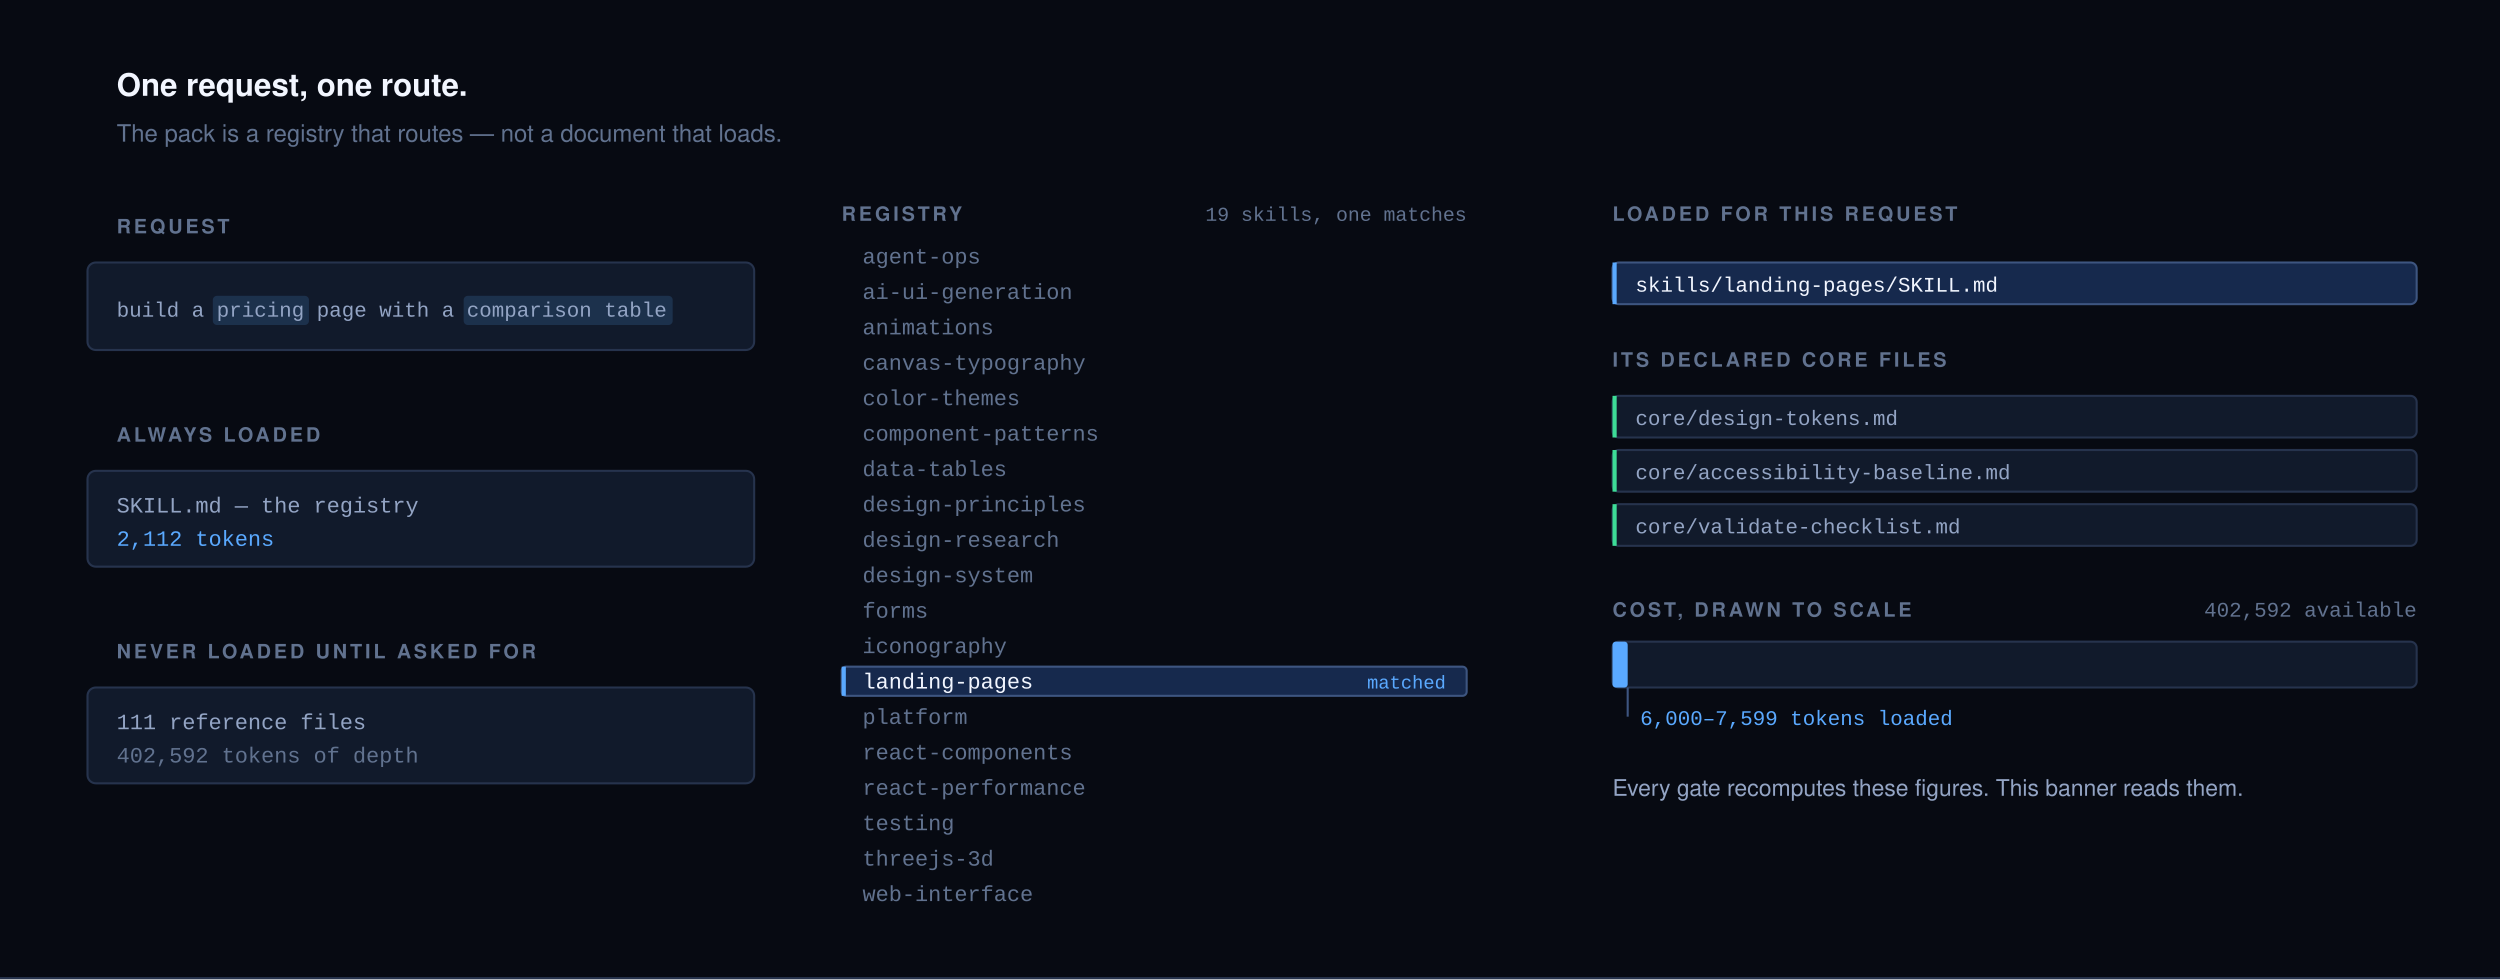
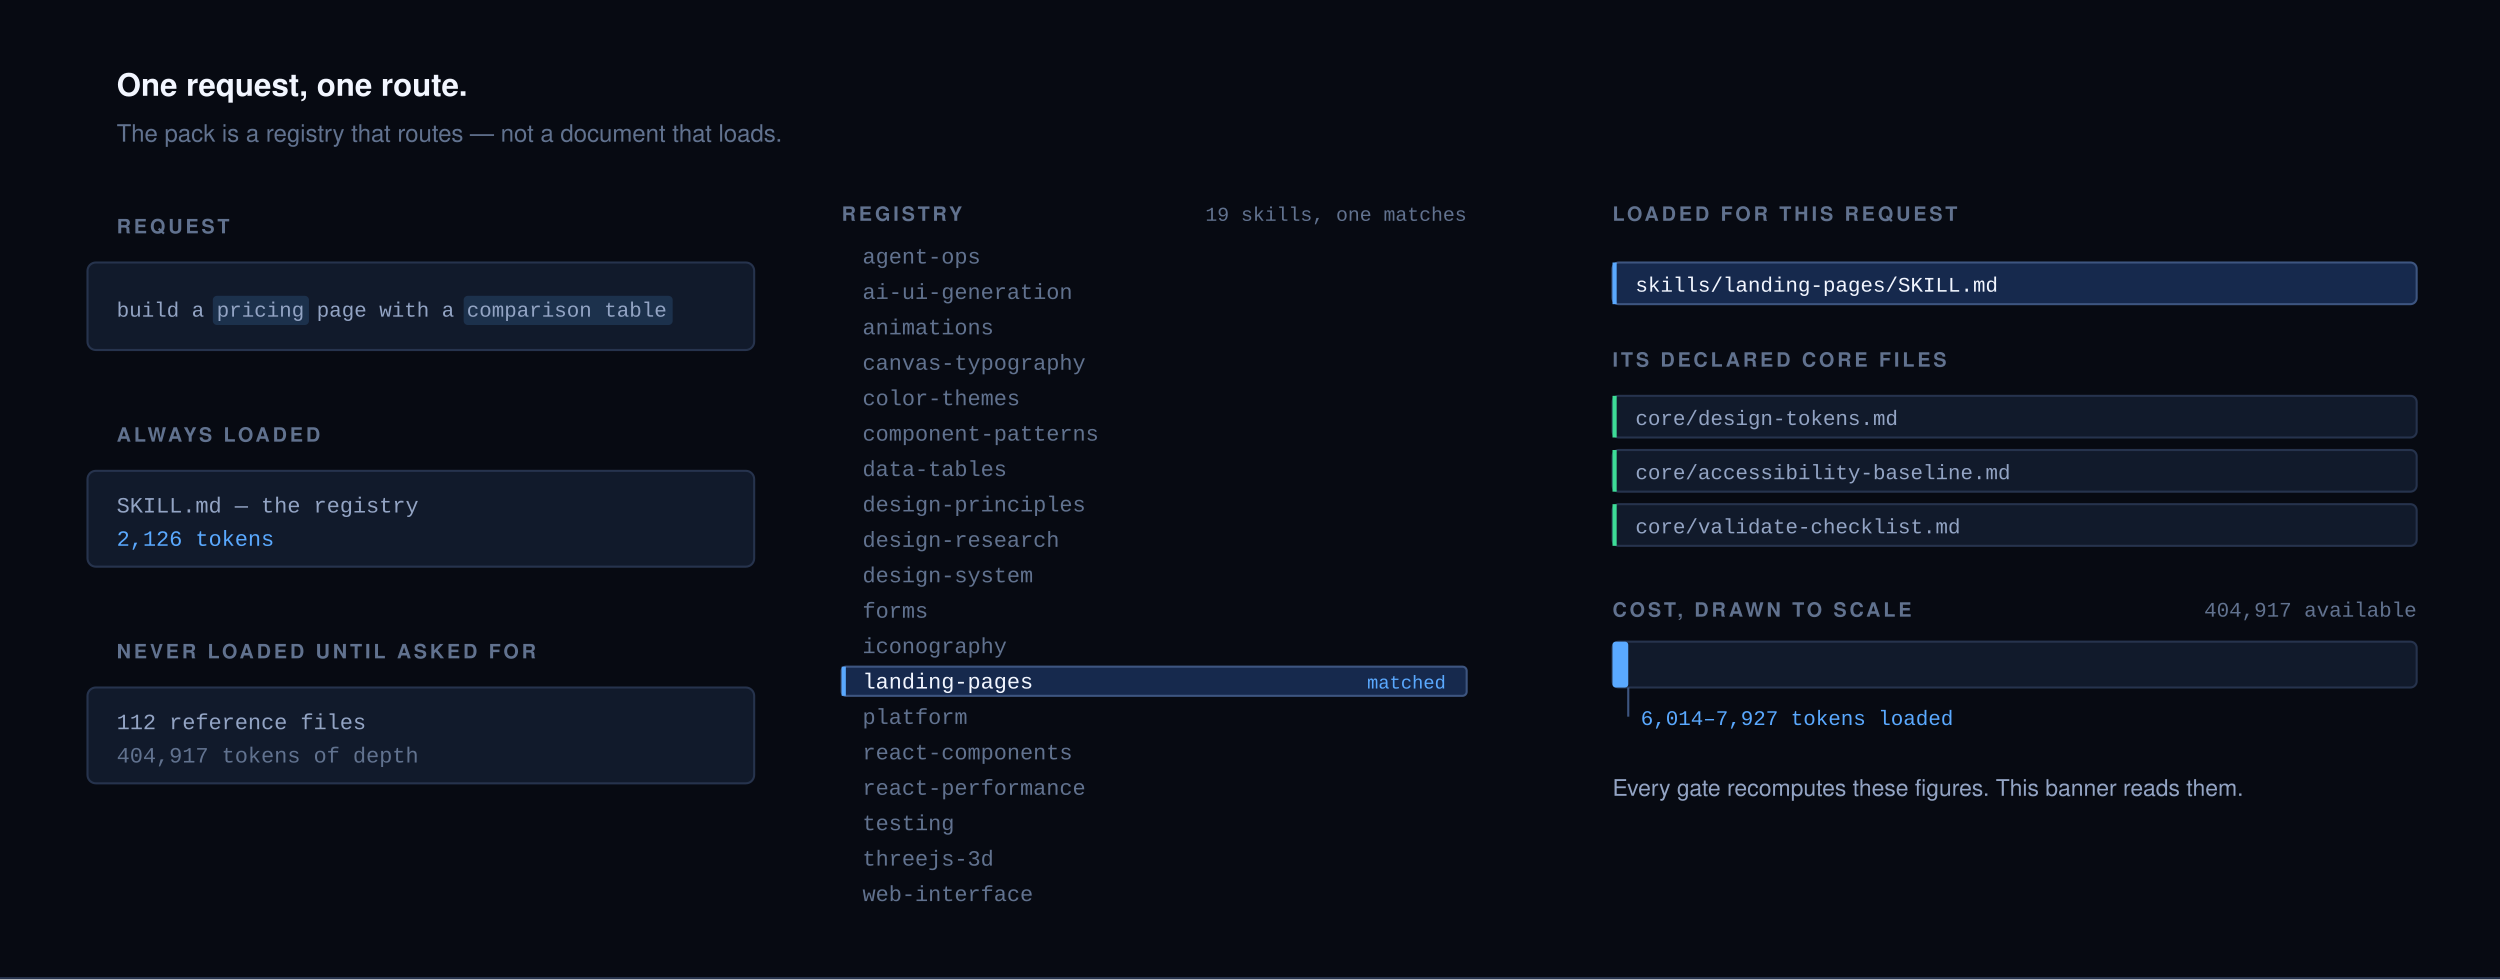
- <svg xmlns="http://www.w3.org/2000/svg" viewBox="0 0 1200 470" width="1200" height="470" role="img" aria-label="How the pack routes one request: a prompt asking for a pricing page with a comparison table is matched against a registry of 19 skills, exactly one of them — landing-pages — is selected, its three core dependency files attach, and a cost meter shows 6,000 to 7,599 tokens loaded against 402,592 tokens of available depth, drawn to scale.">
+ <svg xmlns="http://www.w3.org/2000/svg" viewBox="0 0 1200 470" width="1200" height="470" role="img" aria-label="How the pack routes one request: a prompt asking for a pricing page with a comparison table is matched against a registry of 19 skills, exactly one of them — landing-pages — is selected, its three core dependency files attach, and a cost meter shows 6,014 to 7,927 tokens loaded against 404,917 tokens of available depth, drawn to scale.">
  <style>
@keyframes rf0{0%,14.6%{opacity:0}16%{opacity:1}18.6%,100%{opacity:0}}
@keyframes rf1{0%,15.6%{opacity:0}17%{opacity:1}19.6%,100%{opacity:0}}
@keyframes rf2{0%,16.6%{opacity:0}18%{opacity:1}20.6%,100%{opacity:0}}
@keyframes rf3{0%,17.6%{opacity:0}19%{opacity:1}21.6%,100%{opacity:0}}
@keyframes rf4{0%,18.6%{opacity:0}20%{opacity:1}22.6%,100%{opacity:0}}
@keyframes rf5{0%,19.6%{opacity:0}21%{opacity:1}23.6%,100%{opacity:0}}
@keyframes rf6{0%,20.6%{opacity:0}22%{opacity:1}24.6%,100%{opacity:0}}
@keyframes rf7{0%,21.6%{opacity:0}23%{opacity:1}25.6%,100%{opacity:0}}
@keyframes rf8{0%,22.6%{opacity:0}24%{opacity:1}26.6%,100%{opacity:0}}
@keyframes rf9{0%,23.6%{opacity:0}25%{opacity:1}27.6%,100%{opacity:0}}
@keyframes rf10{0%,24.6%{opacity:0}26%{opacity:1}28.6%,100%{opacity:0}}
@keyframes rf11{0%,25.6%{opacity:0}27%{opacity:1}29.6%,100%{opacity:0}}
@keyframes rf12{0%,26.6%{opacity:0}28%{opacity:1}30.6%,100%{opacity:0}}
@keyframes rf13{0%,27.6%{opacity:0}29%{opacity:1}31.6%,100%{opacity:0}}
@keyframes rf14{0%,28.6%{opacity:0}30%{opacity:1}32.6%,100%{opacity:0}}
@keyframes rf15{0%,29.6%{opacity:0}31%{opacity:1}33.6%,100%{opacity:0}}
@keyframes rf16{0%,30.6%{opacity:0}32%{opacity:1}34.6%,100%{opacity:0}}
@keyframes rf17{0%,31.6%{opacity:0}33%{opacity:1}35.6%,100%{opacity:0}}
@keyframes rf18{0%,32.6%{opacity:0}34%{opacity:1}36.6%,100%{opacity:0}}
@keyframes kw{0%,6%{opacity:0}9%,100%{opacity:.16}}
@keyframes scan{0%,15%{opacity:0;transform:translateY(0)}16%{opacity:.9;transform:translateY(0)}34%{opacity:.9;transform:translateY(317px)}35.5%,100%{opacity:0;transform:translateY(317px)}}
@keyframes lock{0%,35%{opacity:0}38%,100%{opacity:1}}
@keyframes lockt{0%,35%{fill:#61728F}38%,100%{fill:#F2F6FF}}
@keyframes fill{0%,58%{transform:scaleX(0)}72%,100%{transform:scaleX(1)}}
@keyframes late{0%,68%{opacity:0}72%,100%{opacity:1}}
@keyframes dep0{0%,46%{opacity:0;transform:translateX(-6px)}50%,100%{opacity:1;transform:translateX(0)}}
@keyframes dep1{0%,49%{opacity:0;transform:translateX(-6px)}53%,100%{opacity:1;transform:translateX(0)}}
@keyframes dep2{0%,52%{opacity:0;transform:translateX(-6px)}56%,100%{opacity:1;transform:translateX(0)}}
.kw{animation:kw 9s linear infinite}
.scan{animation:scan 9s linear infinite}
.lock{animation:lock 9s linear infinite}
.lock-t{animation:lockt 9s linear infinite}
.fill{animation:fill 9s cubic-bezier(.2,.7,.3,1) infinite;transform-origin:774px 308px}
.late{animation:late 9s linear infinite}
.rf0{animation:rf0 9s linear infinite}
.rf1{animation:rf1 9s linear infinite}
.rf2{animation:rf2 9s linear infinite}
.rf3{animation:rf3 9s linear infinite}
.rf4{animation:rf4 9s linear infinite}
.rf5{animation:rf5 9s linear infinite}
.rf6{animation:rf6 9s linear infinite}
.rf7{animation:rf7 9s linear infinite}
.rf8{animation:rf8 9s linear infinite}
.rf9{animation:rf9 9s linear infinite}
.rf10{animation:rf10 9s linear infinite}
.rf11{animation:rf11 9s linear infinite}
.rf12{animation:rf12 9s linear infinite}
.rf13{animation:rf13 9s linear infinite}
.rf14{animation:rf14 9s linear infinite}
.rf15{animation:rf15 9s linear infinite}
.rf16{animation:rf16 9s linear infinite}
.rf17{animation:rf17 9s linear infinite}
.rf18{animation:rf18 9s linear infinite}
.dep0{animation:dep0 9s ease-out infinite}
.dep1{animation:dep1 9s ease-out infinite}
.dep2{animation:dep2 9s ease-out infinite}
@media (prefers-reduced-motion:reduce){
.kw,.scan,.lock,.lock-t,.fill,.late,.rf0,.rf1,.rf2,.rf3,.rf4,.rf5,.rf6,.rf7,.rf8,.rf9,.rf10,.rf11,.rf12,.rf13,.rf14,.rf15,.rf16,.rf17,.rf18,.dep0,.dep1,.dep2{animation:none}
.scan{opacity:0}
}
</style>
  <rect width="1200" height="470" fill="#070A12" />
  <text x="56" y="46" font-family="ui-sans-serif, system-ui, -apple-system, 'Segoe UI', Helvetica, Arial, sans-serif" font-size="15" font-weight="600" fill="#F2F6FF">One request, one route.</text>
  <text x="56" y="68" font-family="ui-sans-serif, system-ui, -apple-system, 'Segoe UI', Helvetica, Arial, sans-serif" font-size="11.5" fill="#61728F">The pack is a registry that routes — not a document that loads.</text>
  <text x="56" y="112" font-family="ui-sans-serif, system-ui, -apple-system, 'Segoe UI', Helvetica, Arial, sans-serif" font-size="9.5" font-weight="600" letter-spacing="1.4" fill="#61728F">REQUEST</text>
  <rect x="42" y="126" width="320" height="42" rx="4" fill="#111A2B" stroke="#26334D" />
  <rect class="kw" x="102.16" y="142" width="46.14" height="14" rx="2" fill="#5AA9FF" opacity="0.16" />
  <rect class="kw" x="222.56" y="142" width="100.32" height="14" rx="2" fill="#5AA9FF" opacity="0.16" />
  <text x="56" y="152" font-family="ui-monospace, SFMono-Regular, Menlo, Consolas, 'Liberation Mono', monospace" font-size="10" fill="#93A4C4">build a pricing page with a comparison table</text>
  <text x="56" y="212" font-family="ui-sans-serif, system-ui, -apple-system, 'Segoe UI', Helvetica, Arial, sans-serif" font-size="9.5" font-weight="600" letter-spacing="1.4" fill="#61728F">ALWAYS LOADED</text>
  <rect x="42" y="226" width="320" height="46" rx="4" fill="#111A2B" stroke="#26334D" />
  <text x="56" y="246" font-family="ui-monospace, SFMono-Regular, Menlo, Consolas, 'Liberation Mono', monospace" font-size="10.5" fill="#93A4C4">SKILL.md — the registry</text>
-   <text x="56" y="262" font-family="ui-monospace, SFMono-Regular, Menlo, Consolas, 'Liberation Mono', monospace" font-size="10.5" fill="#5AA9FF">2,112 tokens</text>
+   <text x="56" y="262" font-family="ui-monospace, SFMono-Regular, Menlo, Consolas, 'Liberation Mono', monospace" font-size="10.5" fill="#5AA9FF">2,126 tokens</text>
  <text x="56" y="316" font-family="ui-sans-serif, system-ui, -apple-system, 'Segoe UI', Helvetica, Arial, sans-serif" font-size="9.5" font-weight="600" letter-spacing="1.4" fill="#61728F">NEVER LOADED UNTIL ASKED FOR</text>
  <rect x="42" y="330" width="320" height="46" rx="4" fill="#111A2B" stroke="#26334D" />
-   <text x="56" y="350" font-family="ui-monospace, SFMono-Regular, Menlo, Consolas, 'Liberation Mono', monospace" font-size="10.5" fill="#93A4C4">111 reference files</text>
-   <text x="56" y="366" font-family="ui-monospace, SFMono-Regular, Menlo, Consolas, 'Liberation Mono', monospace" font-size="10.5" fill="#61728F">402,592 tokens of depth</text>
+   <text x="56" y="350" font-family="ui-monospace, SFMono-Regular, Menlo, Consolas, 'Liberation Mono', monospace" font-size="10.5" fill="#93A4C4">112 reference files</text>
+   <text x="56" y="366" font-family="ui-monospace, SFMono-Regular, Menlo, Consolas, 'Liberation Mono', monospace" font-size="10.5" fill="#61728F">404,917 tokens of depth</text>
  <text x="404" y="106" font-family="ui-sans-serif, system-ui, -apple-system, 'Segoe UI', Helvetica, Arial, sans-serif" font-size="9.5" font-weight="600" letter-spacing="1.4" fill="#61728F">REGISTRY</text>
  <text x="704" y="106" text-anchor="end" font-family="ui-monospace, SFMono-Regular, Menlo, Consolas, 'Liberation Mono', monospace" font-size="9.5" fill="#61728F">19 skills, one matches</text>
  <g class="scan" opacity="0">
    <rect x="398" y="113" width="312" height="3" rx="1.5" fill="#5AA9FF" />
  </g>
  <rect class="rf0" x="404" y="116" width="300" height="14" rx="2" fill="#5AA9FF" opacity="0" />
  <text x="414" y="126.5" font-family="ui-monospace, SFMono-Regular, Menlo, Consolas, 'Liberation Mono', monospace" font-size="10.5" fill="#61728F">agent-ops</text>
  <rect class="rf1" x="404" y="133" width="300" height="14" rx="2" fill="#5AA9FF" opacity="0" />
  <text x="414" y="143.5" font-family="ui-monospace, SFMono-Regular, Menlo, Consolas, 'Liberation Mono', monospace" font-size="10.5" fill="#61728F">ai-ui-generation</text>
  <rect class="rf2" x="404" y="150" width="300" height="14" rx="2" fill="#5AA9FF" opacity="0" />
  <text x="414" y="160.5" font-family="ui-monospace, SFMono-Regular, Menlo, Consolas, 'Liberation Mono', monospace" font-size="10.5" fill="#61728F">animations</text>
  <rect class="rf3" x="404" y="167" width="300" height="14" rx="2" fill="#5AA9FF" opacity="0" />
  <text x="414" y="177.5" font-family="ui-monospace, SFMono-Regular, Menlo, Consolas, 'Liberation Mono', monospace" font-size="10.5" fill="#61728F">canvas-typography</text>
  <rect class="rf4" x="404" y="184" width="300" height="14" rx="2" fill="#5AA9FF" opacity="0" />
  <text x="414" y="194.5" font-family="ui-monospace, SFMono-Regular, Menlo, Consolas, 'Liberation Mono', monospace" font-size="10.5" fill="#61728F">color-themes</text>
  <rect class="rf5" x="404" y="201" width="300" height="14" rx="2" fill="#5AA9FF" opacity="0" />
  <text x="414" y="211.5" font-family="ui-monospace, SFMono-Regular, Menlo, Consolas, 'Liberation Mono', monospace" font-size="10.5" fill="#61728F">component-patterns</text>
  <rect class="rf6" x="404" y="218" width="300" height="14" rx="2" fill="#5AA9FF" opacity="0" />
  <text x="414" y="228.5" font-family="ui-monospace, SFMono-Regular, Menlo, Consolas, 'Liberation Mono', monospace" font-size="10.5" fill="#61728F">data-tables</text>
  <rect class="rf7" x="404" y="235" width="300" height="14" rx="2" fill="#5AA9FF" opacity="0" />
  <text x="414" y="245.5" font-family="ui-monospace, SFMono-Regular, Menlo, Consolas, 'Liberation Mono', monospace" font-size="10.5" fill="#61728F">design-principles</text>
  <rect class="rf8" x="404" y="252" width="300" height="14" rx="2" fill="#5AA9FF" opacity="0" />
  <text x="414" y="262.5" font-family="ui-monospace, SFMono-Regular, Menlo, Consolas, 'Liberation Mono', monospace" font-size="10.5" fill="#61728F">design-research</text>
  <rect class="rf9" x="404" y="269" width="300" height="14" rx="2" fill="#5AA9FF" opacity="0" />
  <text x="414" y="279.5" font-family="ui-monospace, SFMono-Regular, Menlo, Consolas, 'Liberation Mono', monospace" font-size="10.5" fill="#61728F">design-system</text>
  <rect class="rf10" x="404" y="286" width="300" height="14" rx="2" fill="#5AA9FF" opacity="0" />
  <text x="414" y="296.5" font-family="ui-monospace, SFMono-Regular, Menlo, Consolas, 'Liberation Mono', monospace" font-size="10.5" fill="#61728F">forms</text>
  <rect class="rf11" x="404" y="303" width="300" height="14" rx="2" fill="#5AA9FF" opacity="0" />
  <text x="414" y="313.5" font-family="ui-monospace, SFMono-Regular, Menlo, Consolas, 'Liberation Mono', monospace" font-size="10.5" fill="#61728F">iconography</text>
  <rect class="rf12" x="404" y="320" width="300" height="14" rx="2" fill="#5AA9FF" opacity="0" />
  <rect class="lock" x="404" y="320" width="300" height="14" rx="2" fill="#16294D" stroke="#3D5580" stroke-width="1" />
  <rect class="lock" x="404" y="320" width="2" height="14" fill="#5AA9FF" />
  <text x="414" y="330.5" font-family="ui-monospace, SFMono-Regular, Menlo, Consolas, 'Liberation Mono', monospace" font-size="10.5" fill="#F2F6FF" class="lock-t">landing-pages</text>
  <text class="lock" x="694" y="330.5" text-anchor="end" font-family="ui-monospace, SFMono-Regular, Menlo, Consolas, 'Liberation Mono', monospace" font-size="9" fill="#5AA9FF">matched</text>
  <rect class="rf13" x="404" y="337" width="300" height="14" rx="2" fill="#5AA9FF" opacity="0" />
  <text x="414" y="347.5" font-family="ui-monospace, SFMono-Regular, Menlo, Consolas, 'Liberation Mono', monospace" font-size="10.5" fill="#61728F">platform</text>
  <rect class="rf14" x="404" y="354" width="300" height="14" rx="2" fill="#5AA9FF" opacity="0" />
  <text x="414" y="364.5" font-family="ui-monospace, SFMono-Regular, Menlo, Consolas, 'Liberation Mono', monospace" font-size="10.5" fill="#61728F">react-components</text>
  <rect class="rf15" x="404" y="371" width="300" height="14" rx="2" fill="#5AA9FF" opacity="0" />
  <text x="414" y="381.5" font-family="ui-monospace, SFMono-Regular, Menlo, Consolas, 'Liberation Mono', monospace" font-size="10.5" fill="#61728F">react-performance</text>
  <rect class="rf16" x="404" y="388" width="300" height="14" rx="2" fill="#5AA9FF" opacity="0" />
  <text x="414" y="398.5" font-family="ui-monospace, SFMono-Regular, Menlo, Consolas, 'Liberation Mono', monospace" font-size="10.5" fill="#61728F">testing</text>
  <rect class="rf17" x="404" y="405" width="300" height="14" rx="2" fill="#5AA9FF" opacity="0" />
  <text x="414" y="415.5" font-family="ui-monospace, SFMono-Regular, Menlo, Consolas, 'Liberation Mono', monospace" font-size="10.5" fill="#61728F">threejs-3d</text>
  <rect class="rf18" x="404" y="422" width="300" height="14" rx="2" fill="#5AA9FF" opacity="0" />
  <text x="414" y="432.5" font-family="ui-monospace, SFMono-Regular, Menlo, Consolas, 'Liberation Mono', monospace" font-size="10.5" fill="#61728F">web-interface</text>
  <text x="774" y="106" font-family="ui-sans-serif, system-ui, -apple-system, 'Segoe UI', Helvetica, Arial, sans-serif" font-size="9.5" font-weight="600" letter-spacing="1.4" fill="#61728F">LOADED FOR THIS REQUEST</text>
  <rect class="lock" x="774" y="126" width="386" height="20" rx="3" fill="#16294D" stroke="#3D5580" />
  <rect class="lock" x="774" y="126" width="2" height="20" fill="#5AA9FF" />
  <text class="lock-t" x="785" y="140" font-family="ui-monospace, SFMono-Regular, Menlo, Consolas, 'Liberation Mono', monospace" font-size="10" fill="#F2F6FF">skills/landing-pages/SKILL.md</text>
  <text x="774" y="176" font-family="ui-sans-serif, system-ui, -apple-system, 'Segoe UI', Helvetica, Arial, sans-serif" font-size="9.5" font-weight="600" letter-spacing="1.4" fill="#61728F">ITS DECLARED CORE FILES</text>
  <g class="dep0">
    <rect x="774" y="190" width="386" height="20" rx="3" fill="#111A2B" stroke="#26334D" />
    <rect x="774" y="190" width="2" height="20" fill="#3DDC97" />
    <text x="785" y="204" font-family="ui-monospace, SFMono-Regular, Menlo, Consolas, 'Liberation Mono', monospace" font-size="10" fill="#93A4C4">core/design-tokens.md</text>
  </g>
  <g class="dep1">
    <rect x="774" y="216" width="386" height="20" rx="3" fill="#111A2B" stroke="#26334D" />
    <rect x="774" y="216" width="2" height="20" fill="#3DDC97" />
    <text x="785" y="230" font-family="ui-monospace, SFMono-Regular, Menlo, Consolas, 'Liberation Mono', monospace" font-size="10" fill="#93A4C4">core/accessibility-baseline.md</text>
  </g>
  <g class="dep2">
    <rect x="774" y="242" width="386" height="20" rx="3" fill="#111A2B" stroke="#26334D" />
    <rect x="774" y="242" width="2" height="20" fill="#3DDC97" />
    <text x="785" y="256" font-family="ui-monospace, SFMono-Regular, Menlo, Consolas, 'Liberation Mono', monospace" font-size="10" fill="#93A4C4">core/validate-checklist.md</text>
  </g>
  <text x="774" y="296" font-family="ui-sans-serif, system-ui, -apple-system, 'Segoe UI', Helvetica, Arial, sans-serif" font-size="9.5" font-weight="600" letter-spacing="1.4" fill="#61728F">COST, DRAWN TO SCALE</text>
  <rect x="774" y="308" width="386" height="22" rx="3" fill="#111A2B" stroke="#26334D" />
-   <rect class="fill" x="774" y="308" width="7.29" height="22" rx="1.5" fill="#5AA9FF" />
-   <line class="late" x1="781.29" y1="330" x2="781.29" y2="344" stroke="#3D5580" />
-   <text class="late" x="787.29" y="348" font-family="ui-monospace, SFMono-Regular, Menlo, Consolas, 'Liberation Mono', monospace" font-size="10" fill="#5AA9FF">6,000–7,599 tokens loaded</text>
-   <text x="1160" y="296" text-anchor="end" font-family="ui-monospace, SFMono-Regular, Menlo, Consolas, 'Liberation Mono', monospace" font-size="10" fill="#61728F">402,592 available</text>
+   <rect class="fill" x="774" y="308" width="7.56" height="22" rx="1.5" fill="#5AA9FF" />
+   <line class="late" x1="781.56" y1="330" x2="781.56" y2="344" stroke="#3D5580" />
+   <text class="late" x="787.56" y="348" font-family="ui-monospace, SFMono-Regular, Menlo, Consolas, 'Liberation Mono', monospace" font-size="10" fill="#5AA9FF">6,014–7,927 tokens loaded</text>
+   <text x="1160" y="296" text-anchor="end" font-family="ui-monospace, SFMono-Regular, Menlo, Consolas, 'Liberation Mono', monospace" font-size="10" fill="#61728F">404,917 available</text>
  <text class="late" x="774" y="382" font-family="ui-sans-serif, system-ui, -apple-system, 'Segoe UI', Helvetica, Arial, sans-serif" font-size="11" fill="#93A4C4">Every gate recomputes these figures. This banner reads them.</text>
  <rect x="0" y="469" width="1200" height="1" fill="#26334D" />
</svg>
